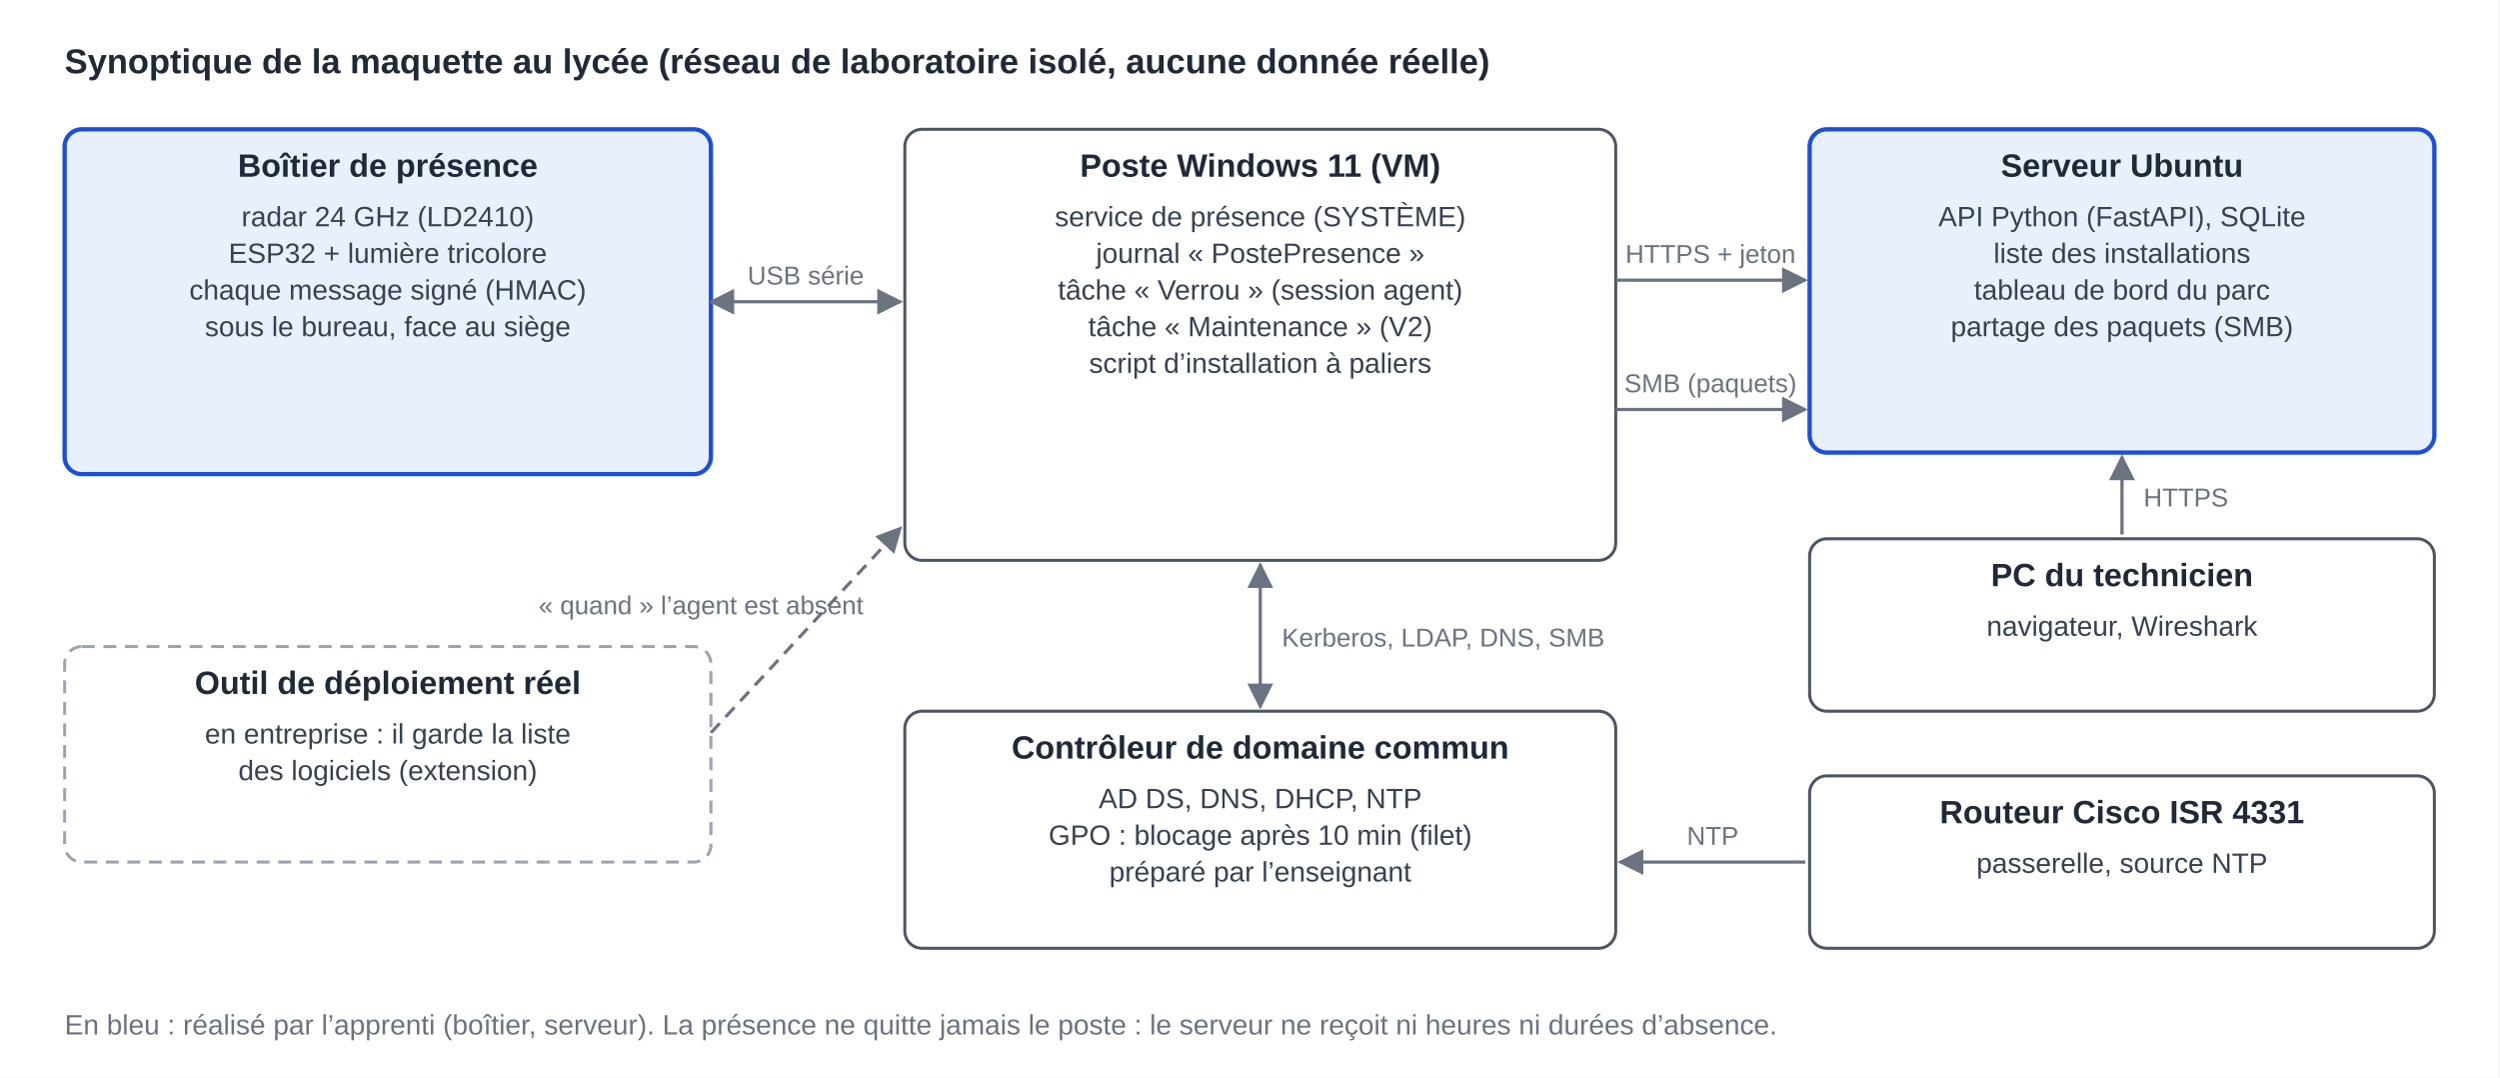
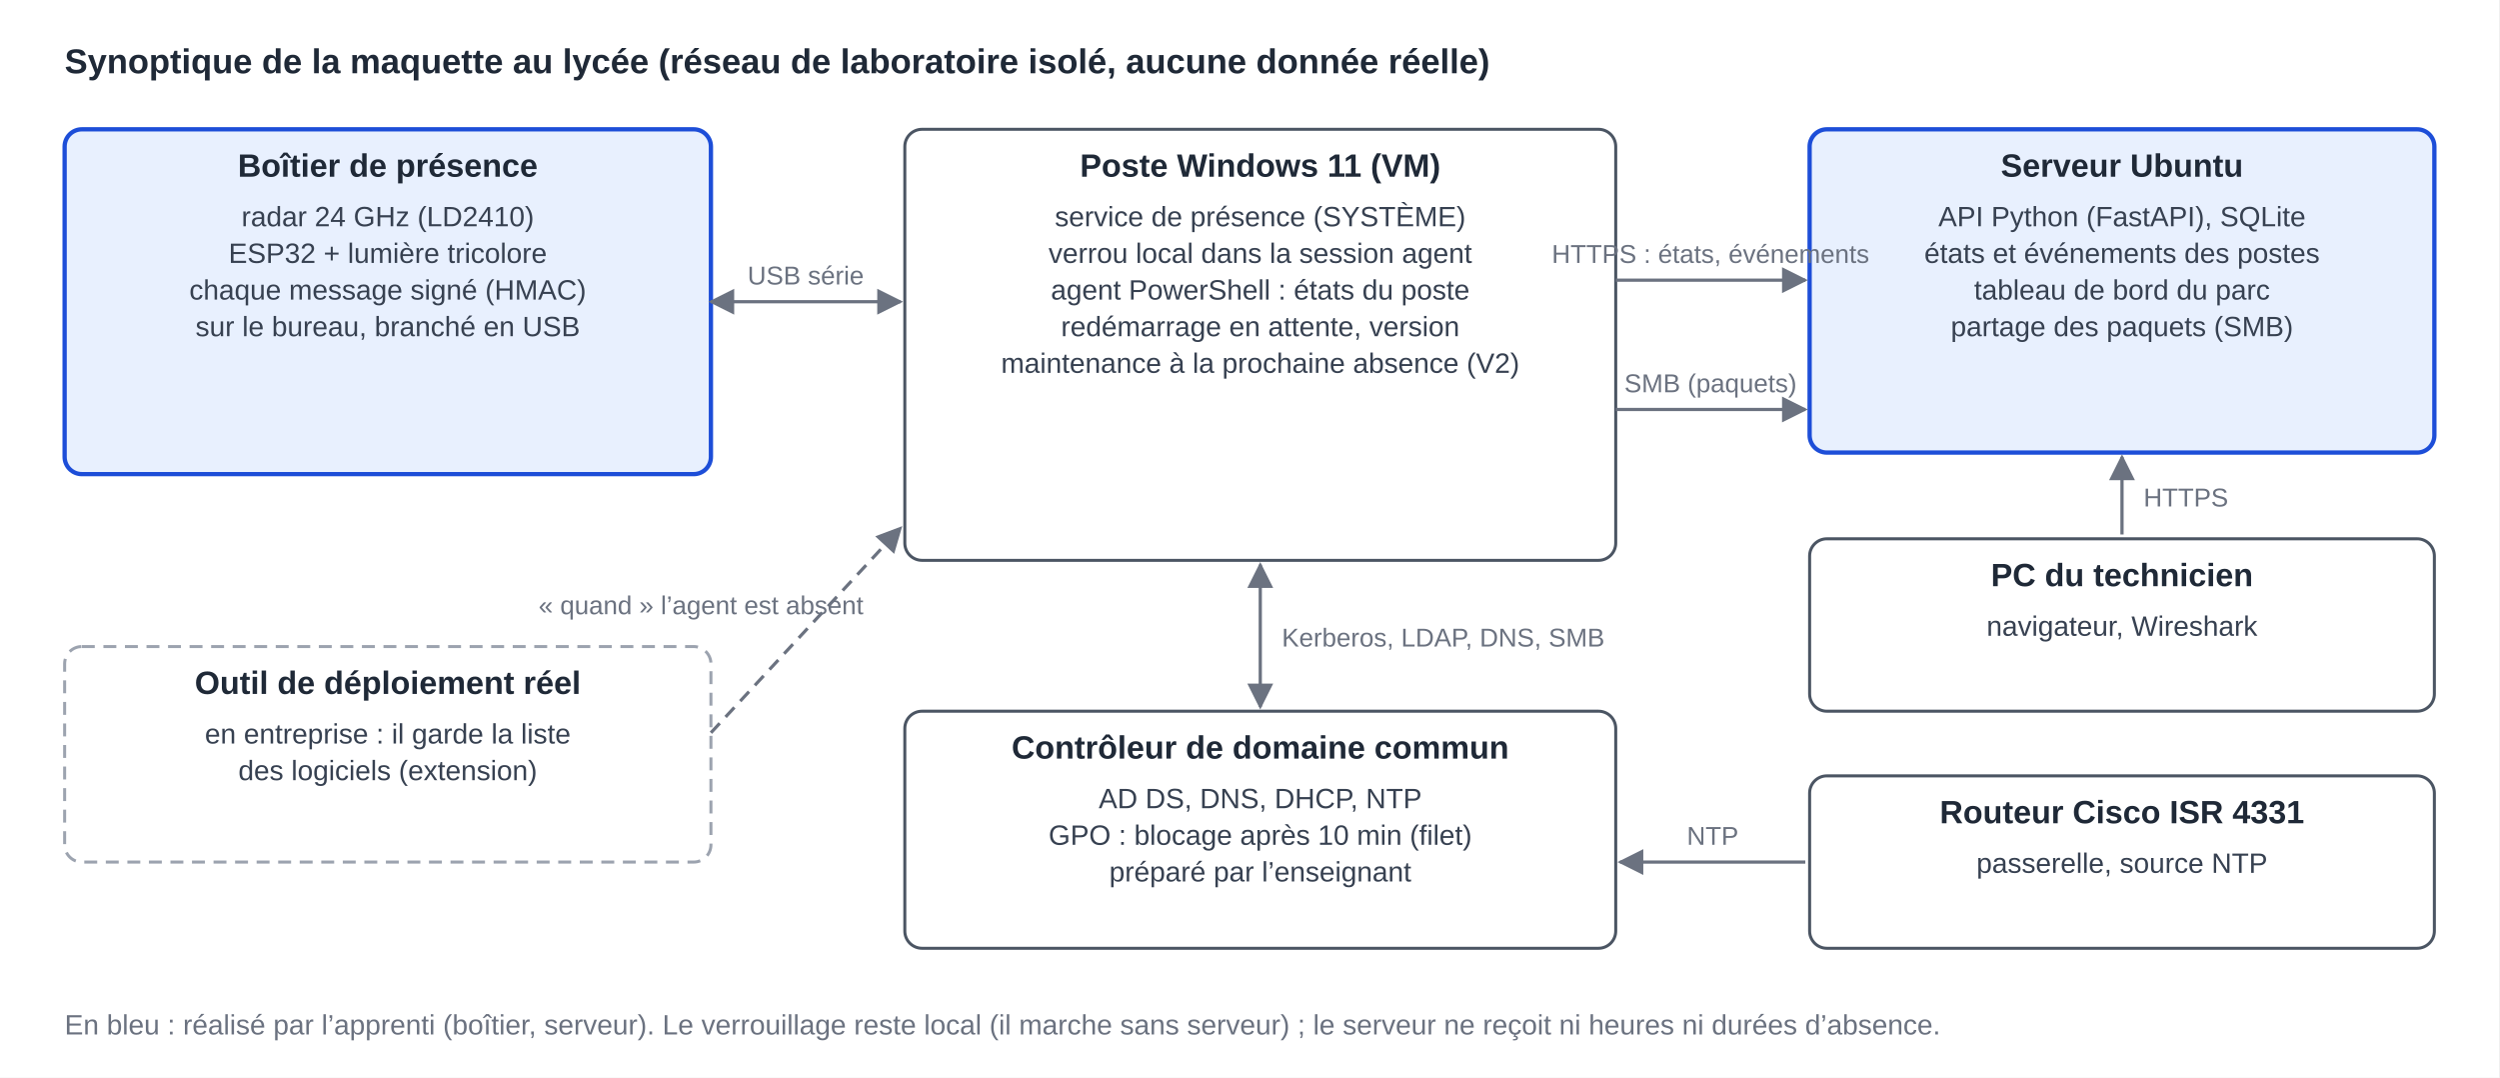
<svg xmlns="http://www.w3.org/2000/svg" width="1160" height="500" viewBox="0 0 1160 500" font-family="Liberation Sans, Arial, Helvetica, sans-serif">
  <defs>
    <marker id="fl" viewBox="0 0 10 10" refX="9" refY="5" markerWidth="8" markerHeight="8" orient="auto-start-reverse">
      <path d="M0,0 L10,5 L0,10 z" fill="#6b7280" />
    </marker>
    <marker id="flo" viewBox="0 0 10 10" refX="9" refY="5" markerWidth="9" markerHeight="9" orient="auto">
      <path d="M0,0 L10,5 L0,10" fill="none" stroke="#6b7280" stroke-width="1.5" />
    </marker>
  </defs>
  <rect width="100%" height="100%" fill="#fff" />
  <text x="30" y="34" font-size="16" font-weight="bold" fill="#1f2937" text-anchor="start">Synoptique de la maquette au lycée (réseau de laboratoire isolé, aucune donnée réelle)</text>
  <rect x="30" y="60" width="300" height="160" rx="8" fill="#e8f0fe" stroke="#1d4ed8" stroke-width="2" />
  <text x="180.0" y="82" font-size="15" font-weight="bold" fill="#1f2937" text-anchor="middle">Boîtier de présence</text>
  <text x="180.0" y="105" font-size="13" font-weight="normal" fill="#374151" text-anchor="middle">radar 24 GHz (LD2410)</text>
  <text x="180.0" y="122" font-size="13" font-weight="normal" fill="#374151" text-anchor="middle">ESP32 + lumière tricolore</text>
  <text x="180.0" y="139" font-size="13" font-weight="normal" fill="#374151" text-anchor="middle">chaque message signé (HMAC)</text>
-   <text x="180.0" y="156" font-size="13" font-weight="normal" fill="#374151" text-anchor="middle">sous le bureau, face au siège</text>
+   <text x="180.0" y="156" font-size="13" font-weight="normal" fill="#374151" text-anchor="middle">sur le bureau, branché en USB</text>
  <rect x="420" y="60" width="330" height="200" rx="8" fill="#fff" stroke="#4b5563" stroke-width="1.4" />
  <text x="585.0" y="82" font-size="15" font-weight="bold" fill="#1f2937" text-anchor="middle">Poste Windows 11 (VM)</text>
  <text x="585.0" y="105" font-size="13" font-weight="normal" fill="#374151" text-anchor="middle">service de présence (SYSTÈME)</text>
-   <text x="585.0" y="122" font-size="13" font-weight="normal" fill="#374151" text-anchor="middle">journal « PostePresence »</text>
-   <text x="585.0" y="139" font-size="13" font-weight="normal" fill="#374151" text-anchor="middle">tâche « Verrou » (session agent)</text>
-   <text x="585.0" y="156" font-size="13" font-weight="normal" fill="#374151" text-anchor="middle">tâche « Maintenance » (V2)</text>
-   <text x="585.0" y="173" font-size="13" font-weight="normal" fill="#374151" text-anchor="middle">script d’installation à paliers</text>
+   <text x="585.0" y="122" font-size="13" font-weight="normal" fill="#374151" text-anchor="middle">verrou local dans la session agent</text>
+   <text x="585.0" y="139" font-size="13" font-weight="normal" fill="#374151" text-anchor="middle">agent PowerShell : états du poste</text>
+   <text x="585.0" y="156" font-size="13" font-weight="normal" fill="#374151" text-anchor="middle">redémarrage en attente, version</text>
+   <text x="585.0" y="173" font-size="13" font-weight="normal" fill="#374151" text-anchor="middle">maintenance à la prochaine absence (V2)</text>
  <line x1="330" y1="140" x2="418" y2="140" stroke="#6b7280" stroke-width="1.5" marker-start="url(#fl)" marker-end="url(#fl)" />
  <text x="374.0" y="132" font-size="12" font-weight="normal" fill="#6b7280" text-anchor="middle">USB série</text>
  <rect x="840" y="60" width="290" height="150" rx="8" fill="#e8f0fe" stroke="#1d4ed8" stroke-width="2" />
  <text x="985.0" y="82" font-size="15" font-weight="bold" fill="#1f2937" text-anchor="middle">Serveur Ubuntu</text>
  <text x="985.0" y="105" font-size="13" font-weight="normal" fill="#374151" text-anchor="middle">API Python (FastAPI), SQLite</text>
-   <text x="985.0" y="122" font-size="13" font-weight="normal" fill="#374151" text-anchor="middle">liste des installations</text>
+   <text x="985.0" y="122" font-size="13" font-weight="normal" fill="#374151" text-anchor="middle">états et événements des postes</text>
  <text x="985.0" y="139" font-size="13" font-weight="normal" fill="#374151" text-anchor="middle">tableau de bord du parc</text>
  <text x="985.0" y="156" font-size="13" font-weight="normal" fill="#374151" text-anchor="middle">partage des paquets (SMB)</text>
  <line x1="750" y1="130" x2="838" y2="130" stroke="#6b7280" stroke-width="1.5" marker-end="url(#fl)" />
-   <text x="794.0" y="122" font-size="12" font-weight="normal" fill="#6b7280" text-anchor="middle">HTTPS + jeton</text>
+   <text x="794.0" y="122" font-size="12" font-weight="normal" fill="#6b7280" text-anchor="middle">HTTPS : états, événements</text>
  <line x1="750" y1="190" x2="838" y2="190" stroke="#6b7280" stroke-width="1.5" marker-end="url(#fl)" />
  <text x="794.0" y="182" font-size="12" font-weight="normal" fill="#6b7280" text-anchor="middle">SMB (paquets)</text>
  <rect x="420" y="330" width="330" height="110" rx="8" fill="#fff" stroke="#4b5563" stroke-width="1.4" />
  <text x="585.0" y="352" font-size="15" font-weight="bold" fill="#1f2937" text-anchor="middle">Contrôleur de domaine commun</text>
  <text x="585.0" y="375" font-size="13" font-weight="normal" fill="#374151" text-anchor="middle">AD DS, DNS, DHCP, NTP</text>
  <text x="585.0" y="392" font-size="13" font-weight="normal" fill="#374151" text-anchor="middle">GPO : blocage après 10 min (filet)</text>
  <text x="585.0" y="409" font-size="13" font-weight="normal" fill="#374151" text-anchor="middle">préparé par l’enseignant</text>
  <line x1="585" y1="328" x2="585" y2="262" stroke="#6b7280" stroke-width="1.5" marker-start="url(#fl)" marker-end="url(#fl)" />
  <text x="595" y="300" font-size="12" font-weight="normal" fill="#6b7280" text-anchor="start">Kerberos, LDAP, DNS, SMB</text>
  <rect x="840" y="360" width="290" height="80" rx="8" fill="#fff" stroke="#4b5563" stroke-width="1.4" />
  <text x="985.0" y="382" font-size="15" font-weight="bold" fill="#1f2937" text-anchor="middle">Routeur Cisco ISR 4331</text>
  <text x="985.0" y="405" font-size="13" font-weight="normal" fill="#374151" text-anchor="middle">passerelle, source NTP</text>
  <line x1="838" y1="400" x2="752" y2="400" stroke="#6b7280" stroke-width="1.5" marker-end="url(#fl)" />
  <text x="795.0" y="392" font-size="12" font-weight="normal" fill="#6b7280" text-anchor="middle">NTP</text>
  <rect x="840" y="250" width="290" height="80" rx="8" fill="#fff" stroke="#4b5563" stroke-width="1.4" />
  <text x="985.0" y="272" font-size="15" font-weight="bold" fill="#1f2937" text-anchor="middle">PC du technicien</text>
  <text x="985.0" y="295" font-size="13" font-weight="normal" fill="#374151" text-anchor="middle">navigateur, Wireshark</text>
  <line x1="985" y1="248" x2="985" y2="212" stroke="#6b7280" stroke-width="1.5" marker-end="url(#fl)" />
  <text x="995" y="235" font-size="12" font-weight="normal" fill="#6b7280" text-anchor="start">HTTPS</text>
  <rect x="30" y="300" width="300" height="100" rx="8" fill="#fff" stroke="#9ca3af" stroke-width="1.4" stroke-dasharray="6 4" />
  <text x="180.0" y="322" font-size="15" font-weight="bold" fill="#1f2937" text-anchor="middle">Outil de déploiement réel</text>
  <text x="180.0" y="345" font-size="13" font-weight="normal" fill="#374151" text-anchor="middle">en entreprise : il garde la liste</text>
  <text x="180.0" y="362" font-size="13" font-weight="normal" fill="#374151" text-anchor="middle">des logiciels (extension)</text>
  <line x1="330" y1="340" x2="418" y2="245" stroke="#6b7280" stroke-width="1.5" stroke-dasharray="6 4" marker-end="url(#fl)" />
  <text x="250" y="285" font-size="12" font-weight="normal" fill="#6b7280" text-anchor="start">« quand » l’agent est absent</text>
-   <text x="30" y="480" font-size="13" font-weight="normal" fill="#6b7280" text-anchor="start">En bleu : réalisé par l’apprenti (boîtier, serveur). La présence ne quitte jamais le poste : le serveur ne reçoit ni heures ni durées d’absence.</text>
+   <text x="30" y="480" font-size="13" font-weight="normal" fill="#6b7280" text-anchor="start">En bleu : réalisé par l’apprenti (boîtier, serveur). Le verrouillage reste local (il marche sans serveur) ; le serveur ne reçoit ni heures ni durées d’absence.</text>
</svg>
